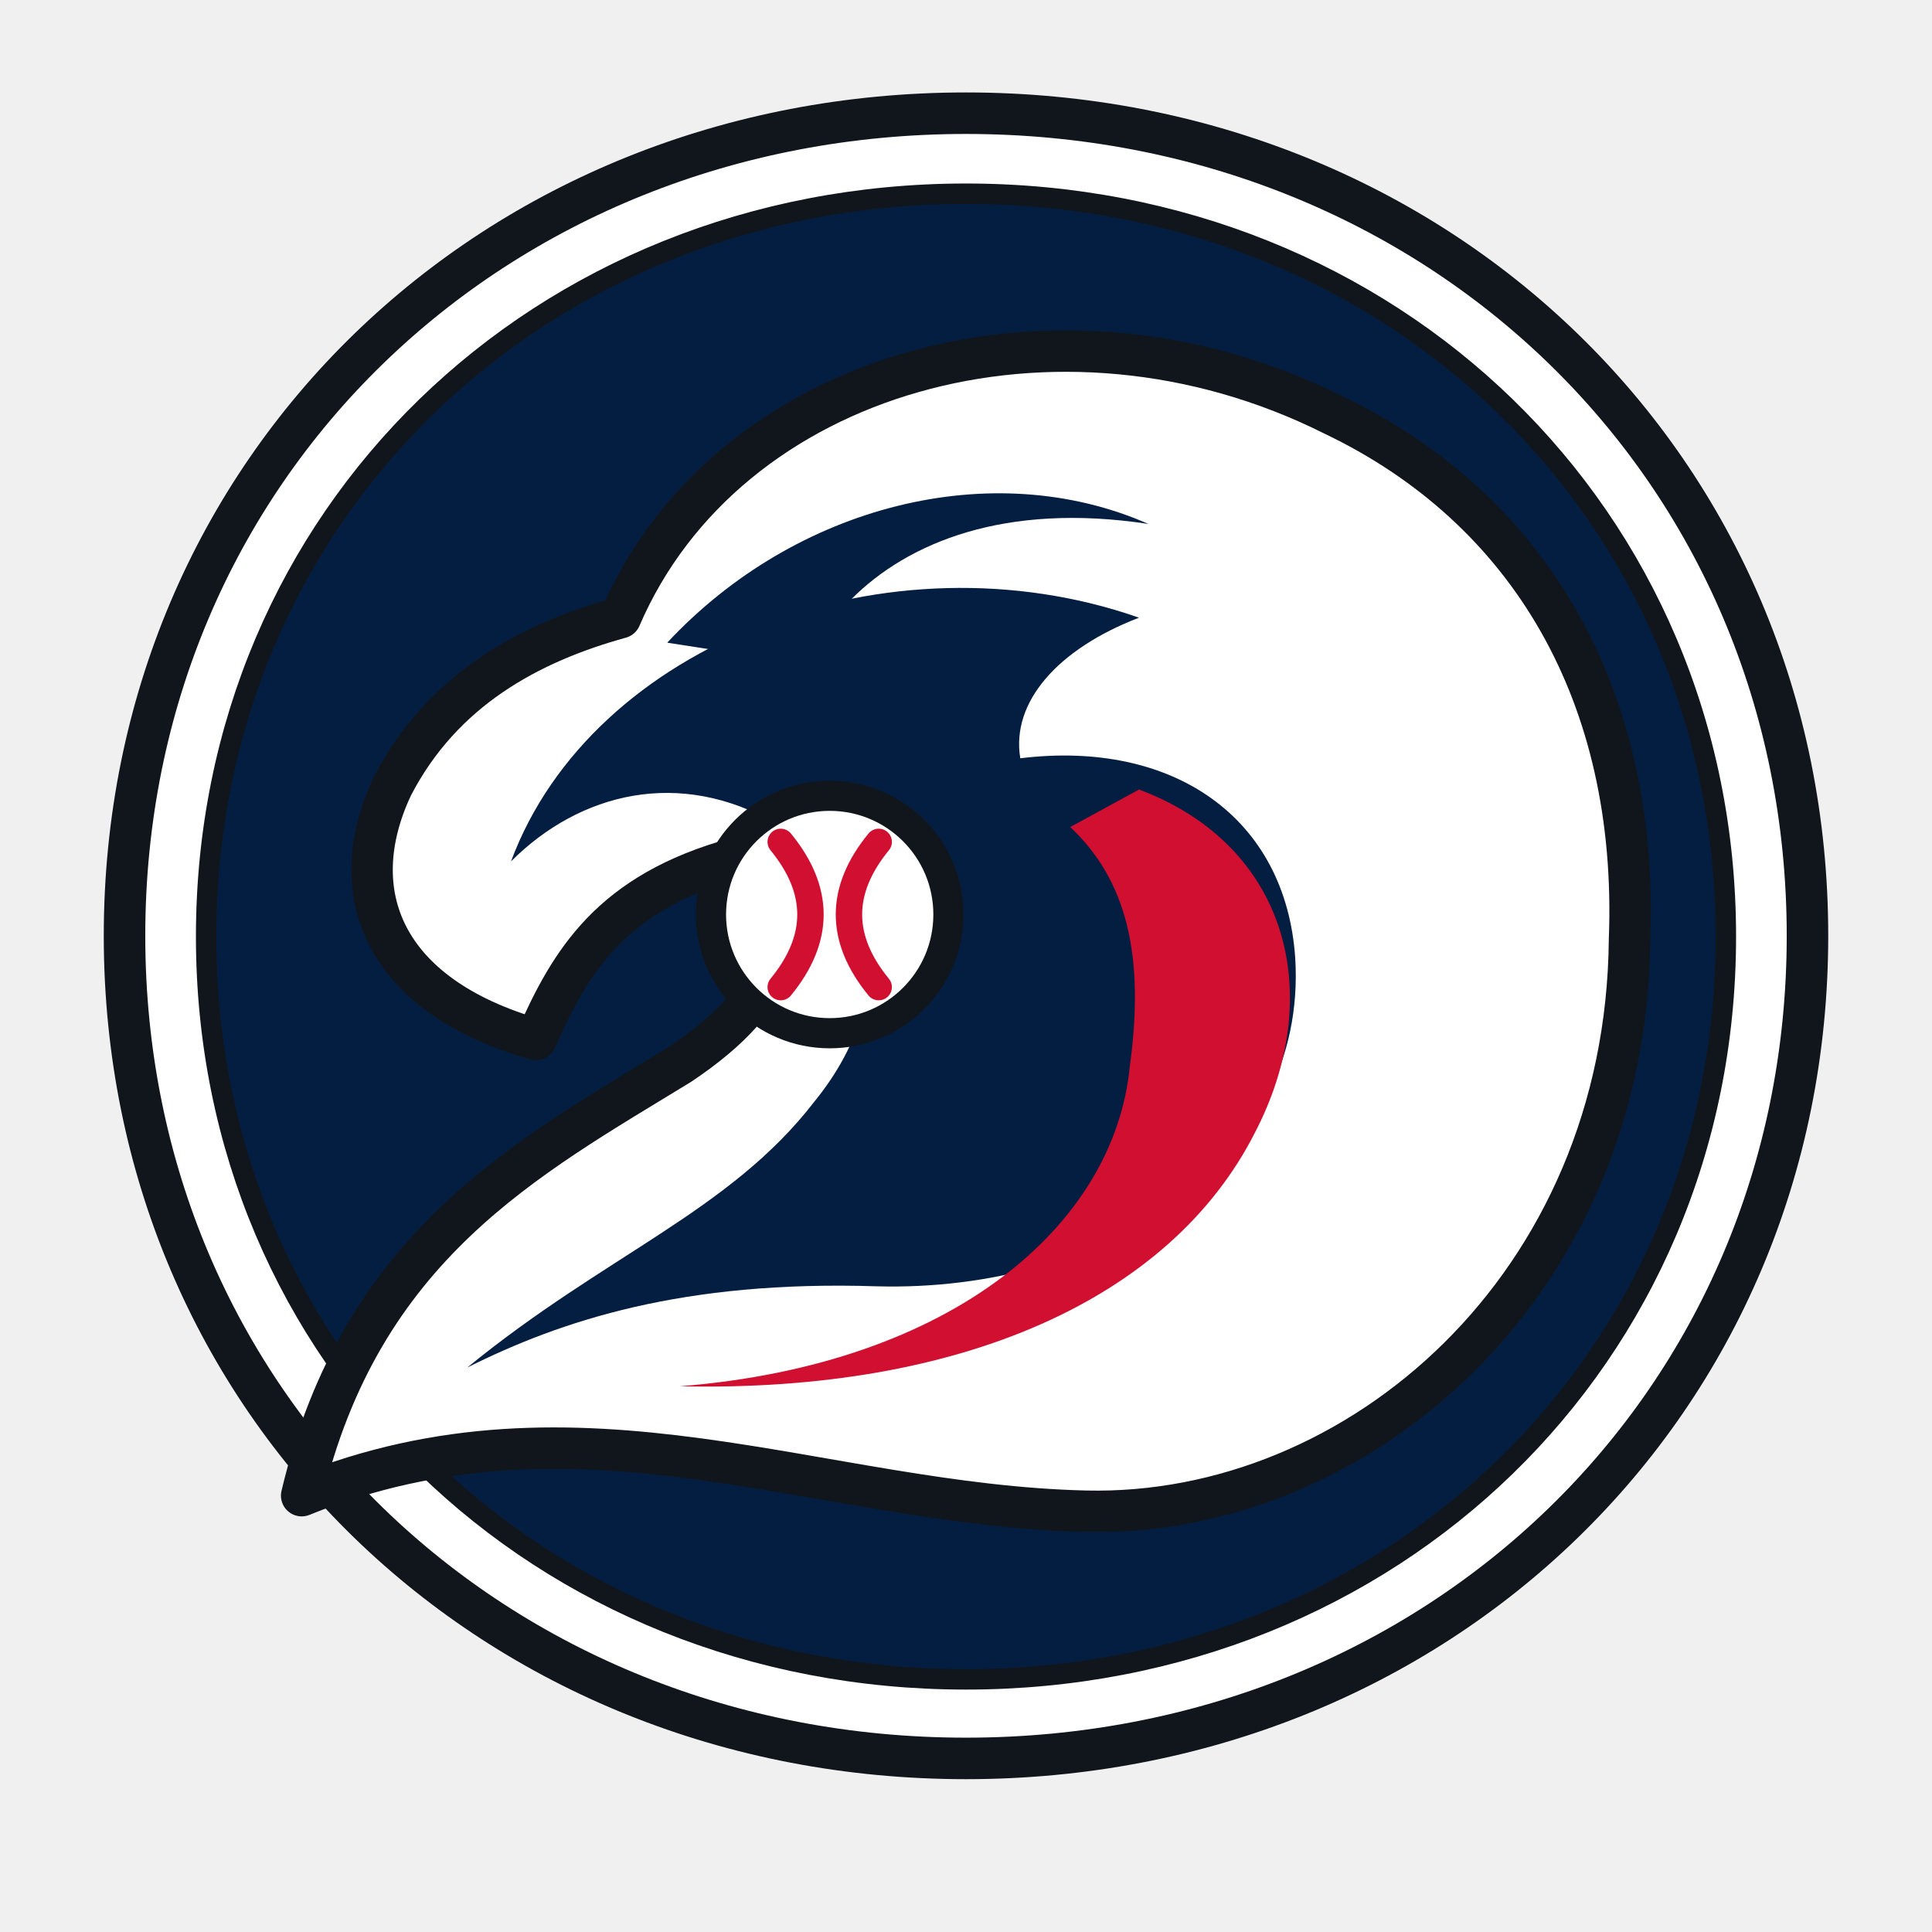
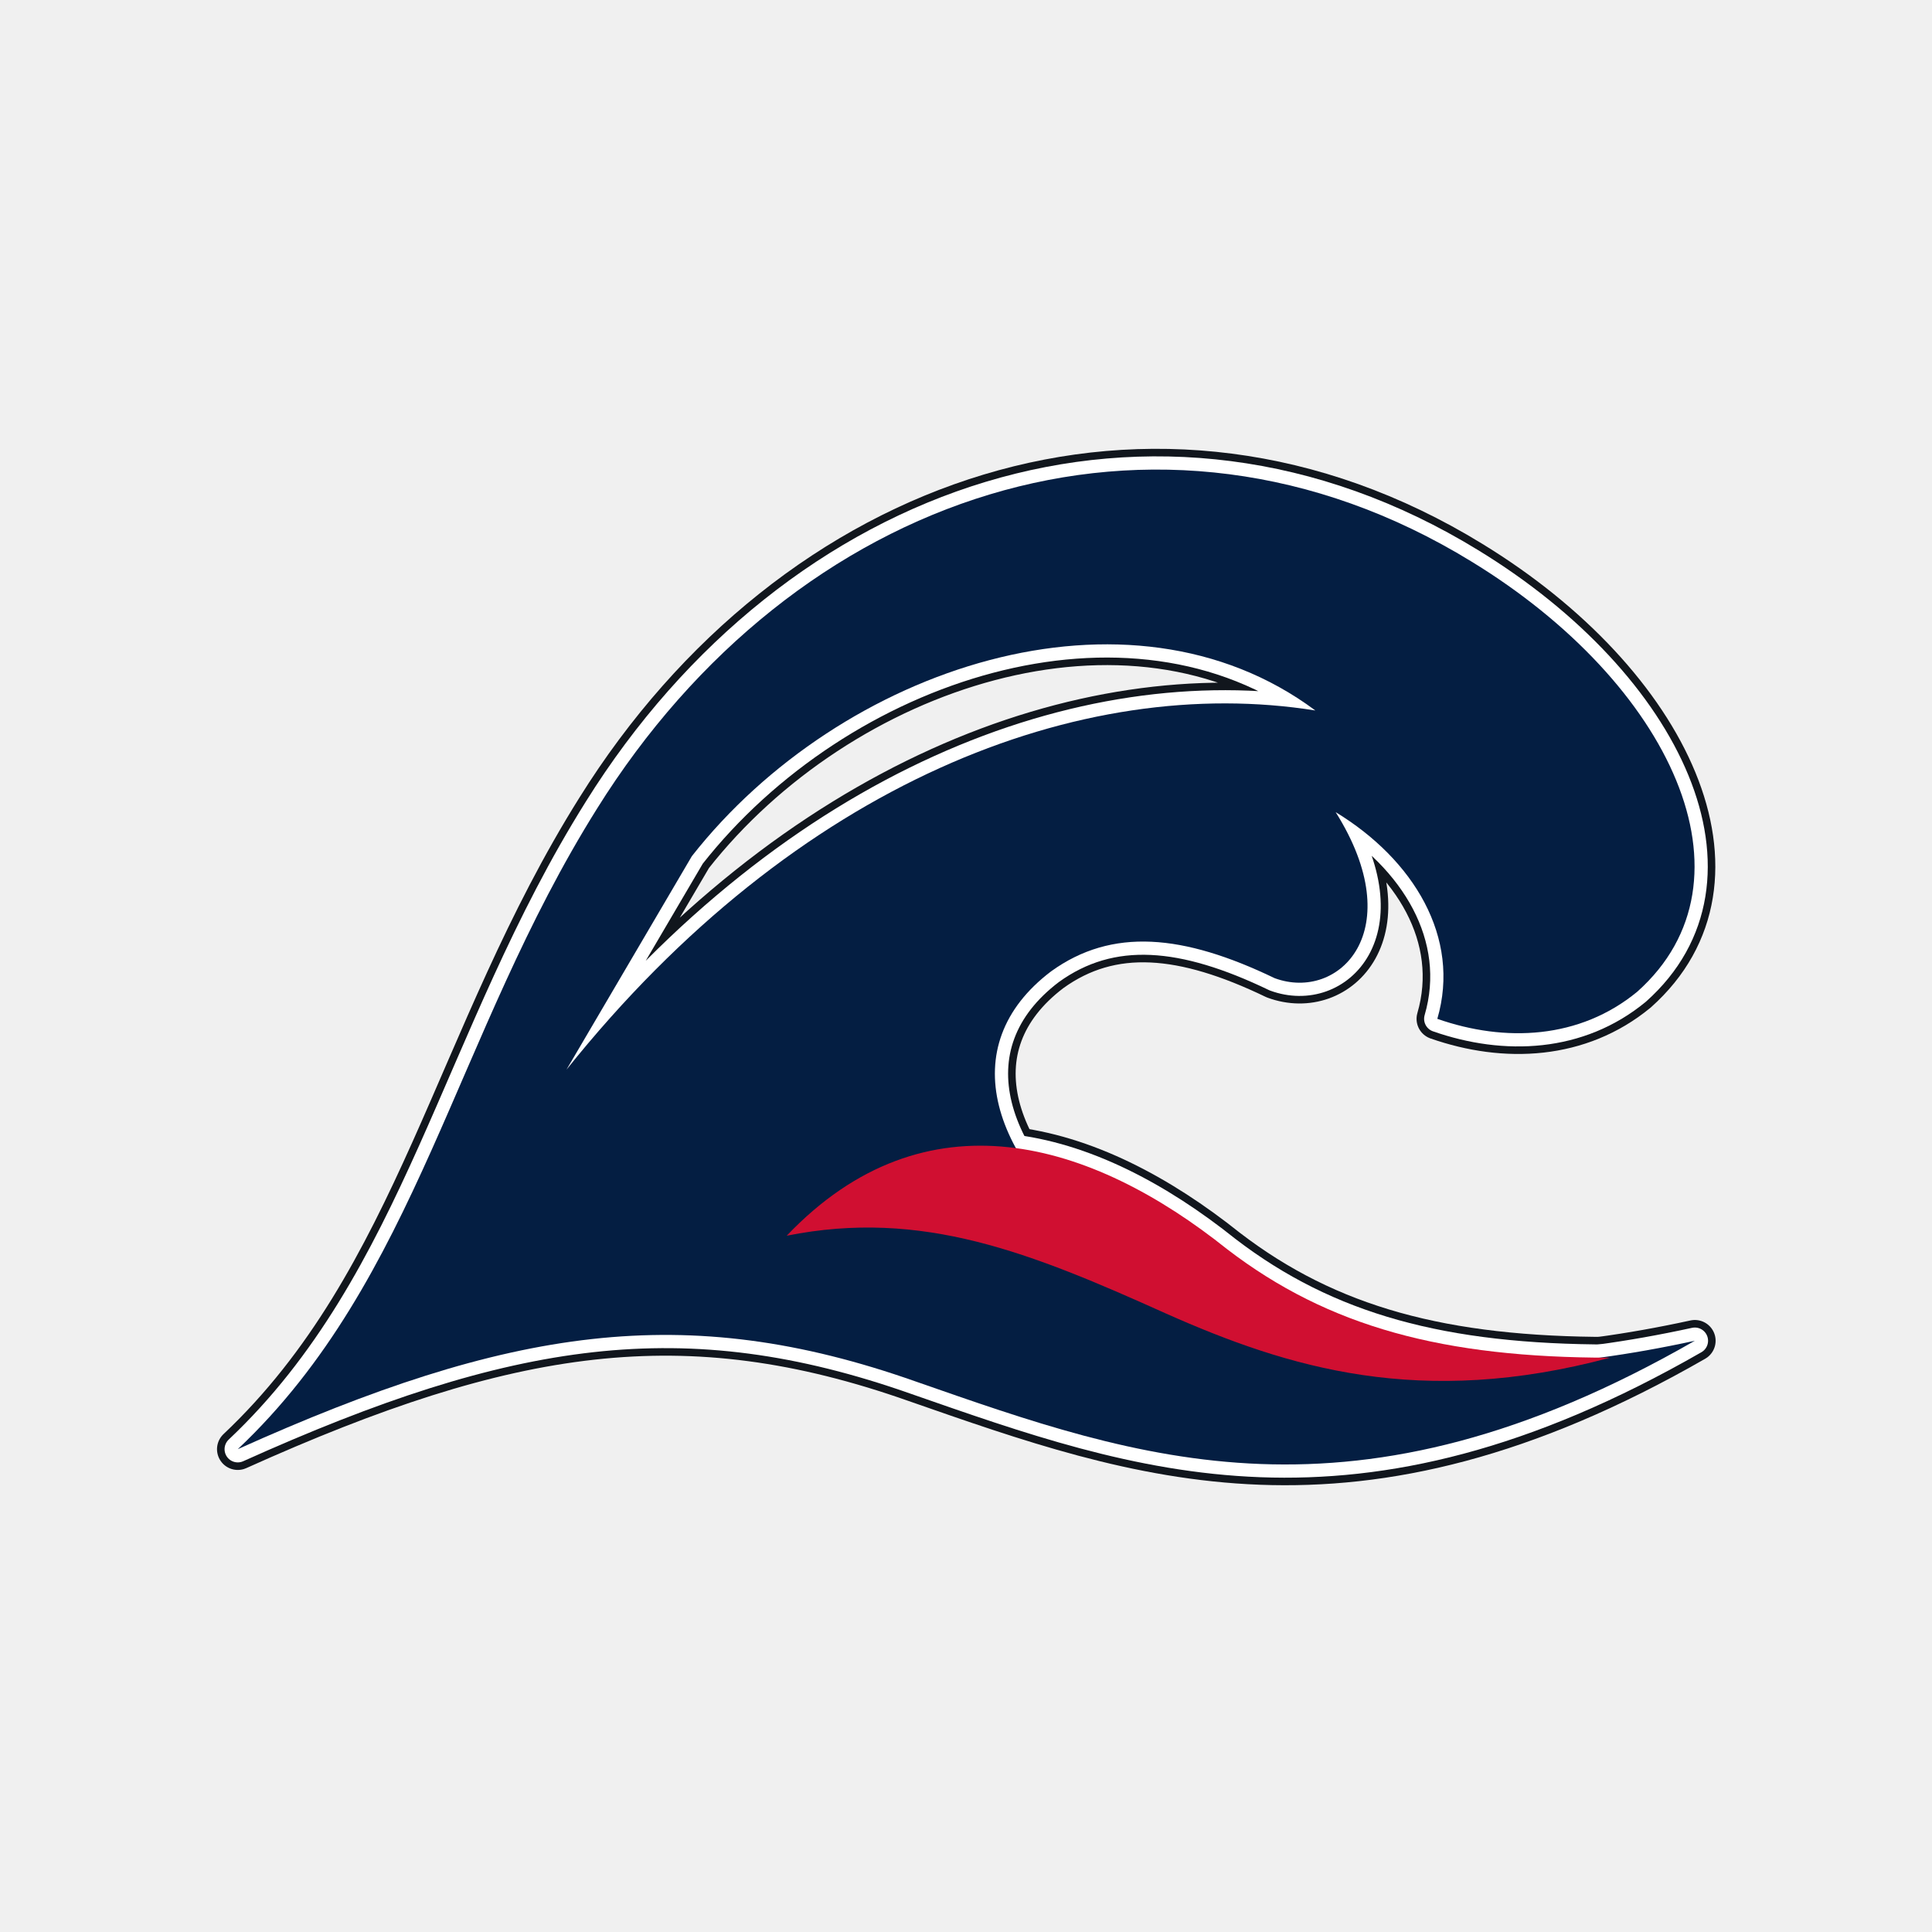
<svg xmlns="http://www.w3.org/2000/svg" width="512" height="512" viewBox="0 0 512 512" role="img" aria-label="busan_waves mark">
-   <g id="crest-geometry" data-flat-colors-max="4">
-     <path id="outer-frame" d="M256 30 C381 30 479 124 479 248 C479 372 381 466 256 466 C131 466 33 372 33 248 C33 124 131 30 256 30 Z" fill="#FFFFFF" stroke="#11161D" stroke-width="11" stroke-linejoin="round" stroke-linecap="round" />
-     <g transform="translate(256 250) scale(.903) translate(-256 -250)" data-layer="field">
-       <path id="inner-field" d="M256 30 C381 30 479 124 479 248 C479 372 381 466 256 466 C131 466 33 372 33 248 C33 124 131 30 256 30 Z" fill="#041E42" stroke="#11161D" stroke-width="6" stroke-linejoin="round" stroke-linecap="round" />
-     </g>
-     <g id="mascot" data-base-contour-width="11" transform="translate(33.581 38.664) scale(0.828)">
-       <path d="M56 432 C75 352 128 324 177 294 C210 272 216 250 195 228 C155 239 142 261 131 286 C82 272 69 239 85 205 C101 174 129 159 158 151 C192 72 298 42 386 86 C449 116 484 176 481 254 C480 365 394 439 307 437 C222 435 145 396 56 432 Z" fill="#FFFFFF" stroke="#11161D" stroke-width="13.279" stroke-linejoin="round" stroke-linecap="round" />
-       <path d="M123 229 C149 159 244 123 324 151 C298 161 283 178 286 196 C335 190 371 215 374 260 C378 325 313 367 240 365 C178 363 139 376 109 391 C153 355 193 341 220 306 C251 268 237 229 208 217 C177 199 145 207 123 229 Z" fill="#041E42" />
-       <path d="M324 206 C372 224 384 272 361 316 C334 369 267 399 177 397 C265 390 316 345 321 295 C326 259 320 235 302 218 Z" fill="#D00F31" />
-       <path d="M173 159 C214 115 277 99 327 121 C281 114 250 127 232 145 L265 146 L218 166 Z" fill="#041E42" />
-       <circle cx="225" cy="246" r="38" fill="#FFFFFF" stroke="#11161D" stroke-width="9.657" />
-       <path d="M209.32 222.76 Q228.36 246 209.32 269.24 M240.68 222.76 Q221.64 246 240.68 269.24" fill="none" stroke="#D00F31" stroke-width="8.45" stroke-linejoin="round" stroke-linecap="round" data-detail="true" />
+   <g id="identity-geometry">
+     <g id="club-symbol" data-compact="false" transform="translate(26.195 23.053) scale(0.898)">
+       <path d="M41 402 C94 352 105 280 147 213 C205 120 312 83 405 140 C464 176 491 234 454 267 C437 281 415 282 395 275 C402 251 388 228 365 214 C387 249 366 270 347 263 C320 250 299 248 281 261 C252 283 263 317 299 344 C341 374 393 387 471 370 C370 428 307 405 241 382 C173 358 121 366 41 402 Z M138 290 C206 205 290 173 359 184 C304 143 219 171 175 227 Z" fill="#11161D" stroke="#11161D" stroke-width="12.254" stroke-linecap="round" stroke-linejoin="round" fill-rule="evenodd" />
+       <path d="M203 339 C244 296 293 311 333 343 C363 366 397 375 446 375 C390 390 351 378 315 362 C275 344 243 331 203 339 Z" fill="#11161D" stroke="#11161D" stroke-width="12.254" stroke-linecap="round" stroke-linejoin="round" fill-rule="evenodd" />
+       <path d="M41 402 C94 352 105 280 147 213 C205 120 312 83 405 140 C464 176 491 234 454 267 C437 281 415 282 395 275 C402 251 388 228 365 214 C387 249 366 270 347 263 C320 250 299 248 281 261 C252 283 263 317 299 344 C341 374 393 387 471 370 C370 428 307 405 241 382 C173 358 121 366 41 402 Z M138 290 C206 205 290 173 359 184 C304 143 219 171 175 227 Z" fill="#FFFFFF" stroke="#FFFFFF" stroke-width="7.798" stroke-linecap="round" stroke-linejoin="round" fill-rule="evenodd" />
+       <path d="M203 339 C244 296 293 311 333 343 C363 366 397 375 446 375 C390 390 351 378 315 362 C275 344 243 331 203 339 Z" fill="#FFFFFF" stroke="#FFFFFF" stroke-width="7.798" stroke-linecap="round" stroke-linejoin="round" fill-rule="evenodd" />
+       <path d="M41 402 C94 352 105 280 147 213 C205 120 312 83 405 140 C464 176 491 234 454 267 C437 281 415 282 395 275 C402 251 388 228 365 214 C387 249 366 270 347 263 C320 250 299 248 281 261 C252 283 263 317 299 344 C341 374 393 387 471 370 C370 428 307 405 241 382 C173 358 121 366 41 402 Z M138 290 C206 205 290 173 359 184 C304 143 219 171 175 227 Z" fill="#041E42" fill-rule="evenodd" />
+       <path d="M203 339 C244 296 293 311 333 343 C363 366 397 375 446 375 C390 390 351 378 315 362 C275 344 243 331 203 339 Z" fill="#D00F31" fill-rule="evenodd" />
    </g>
  </g>
</svg>
